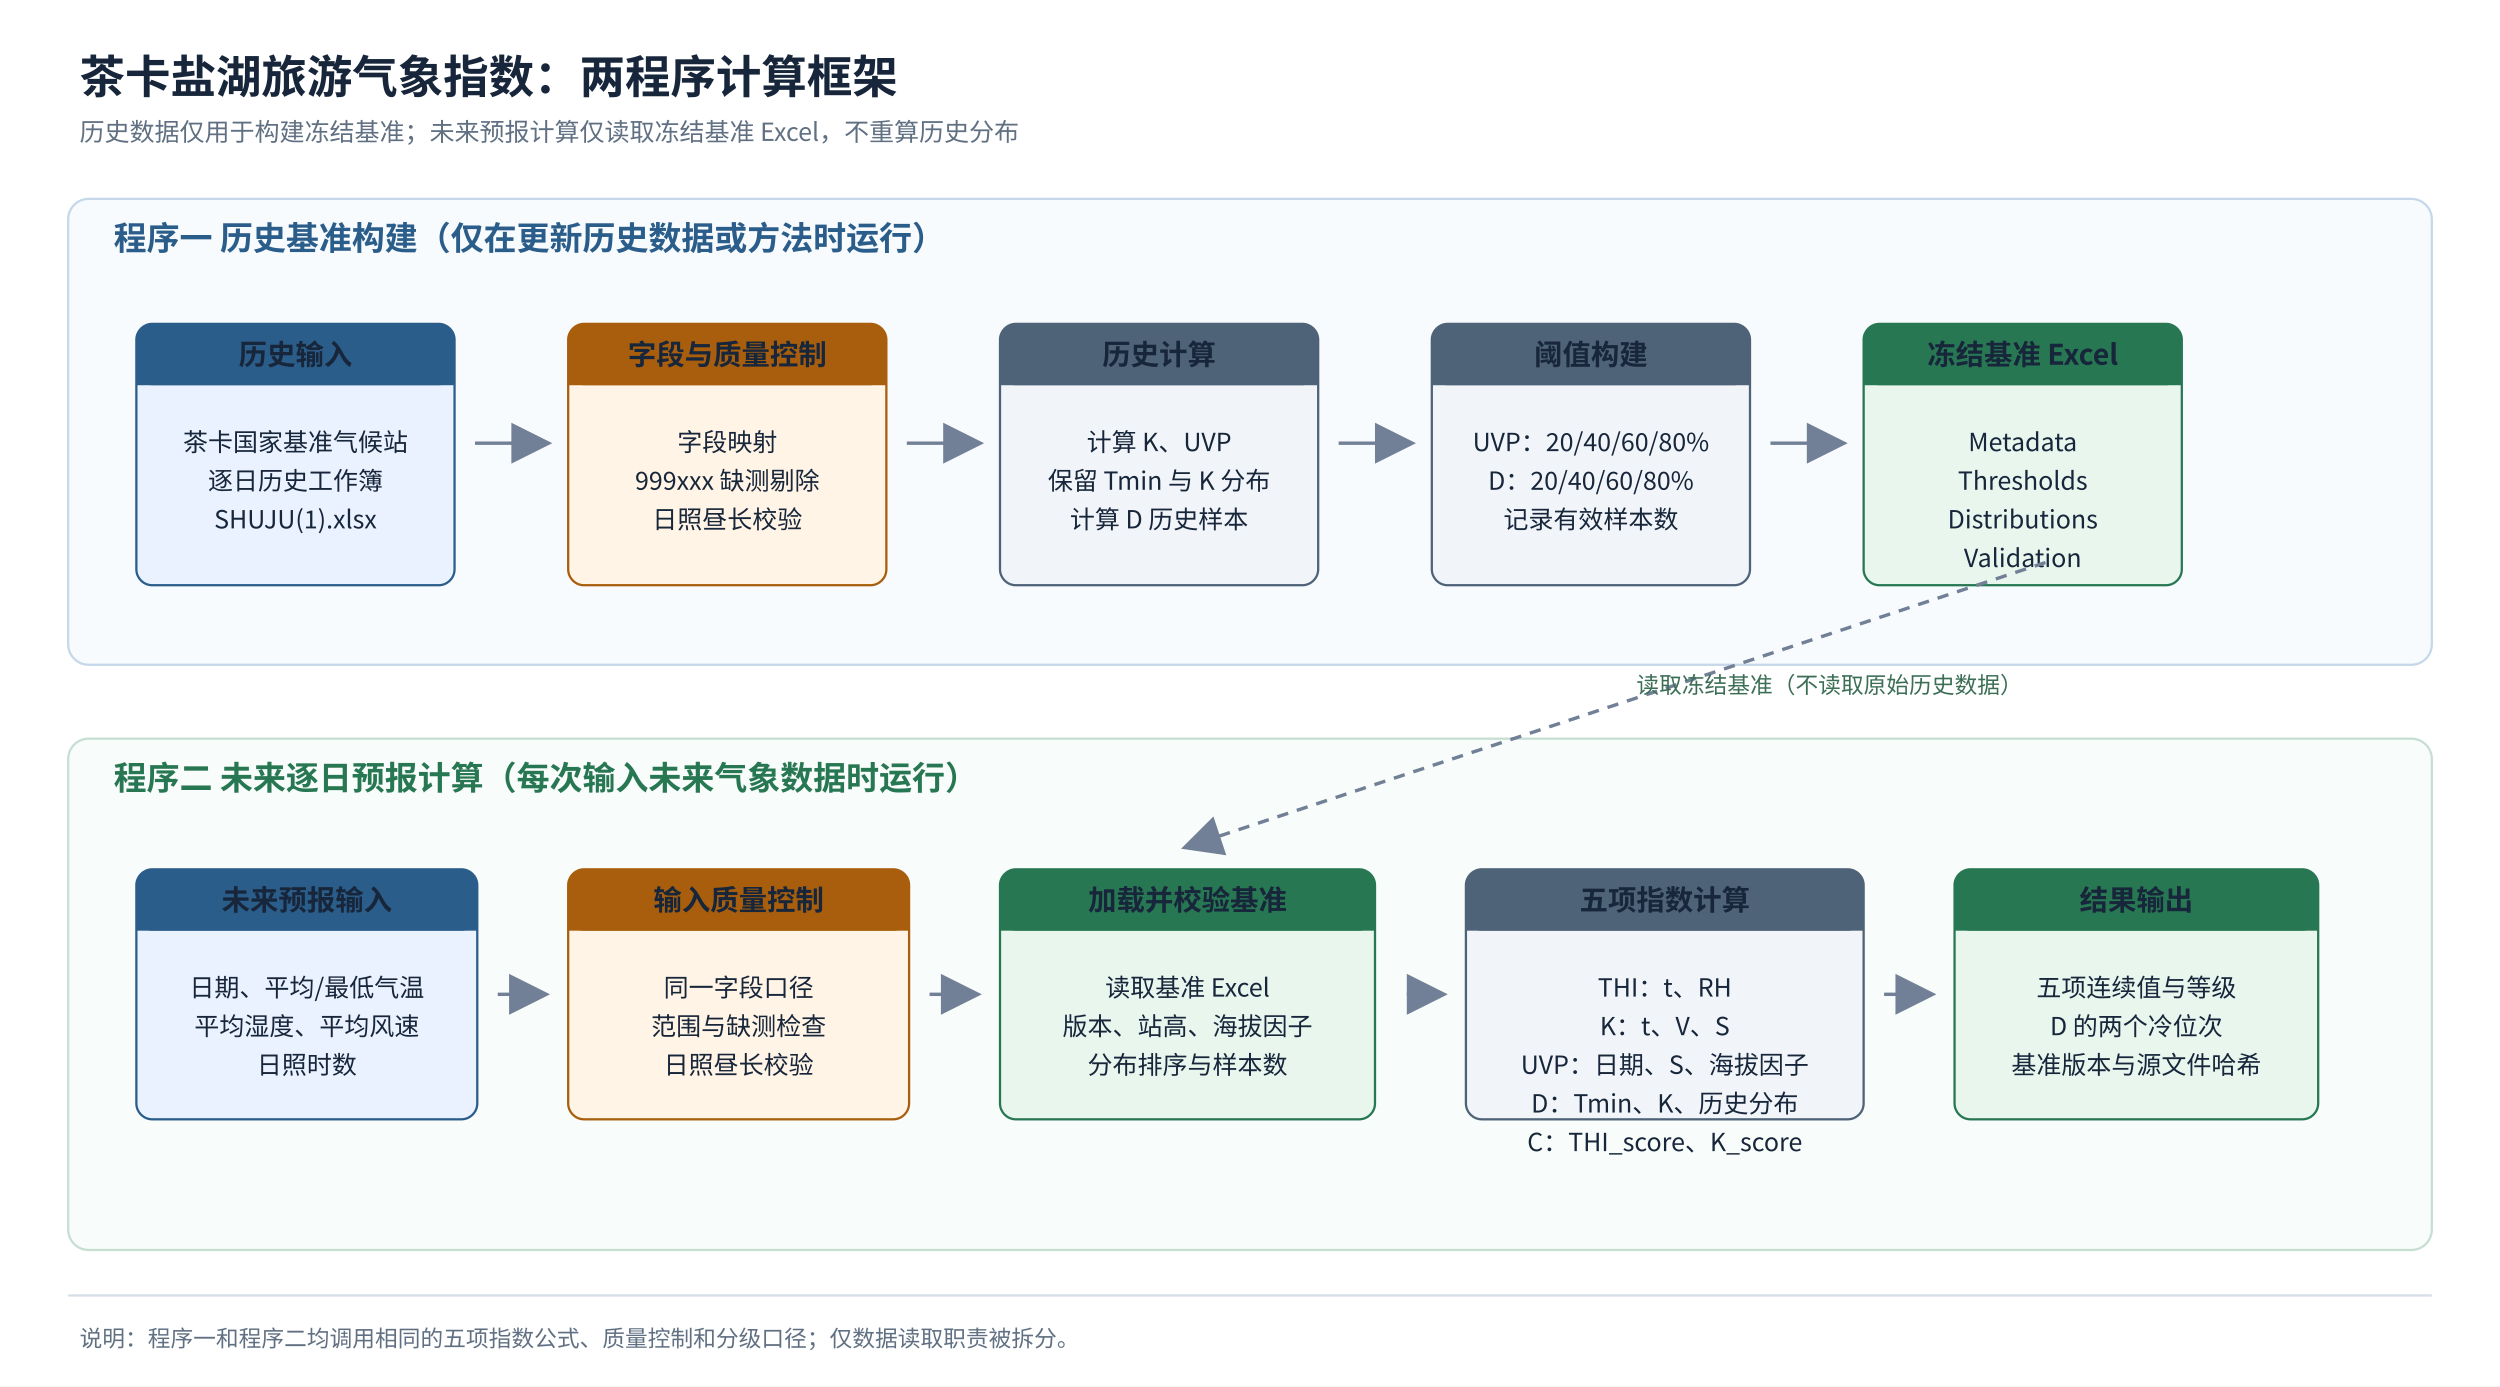
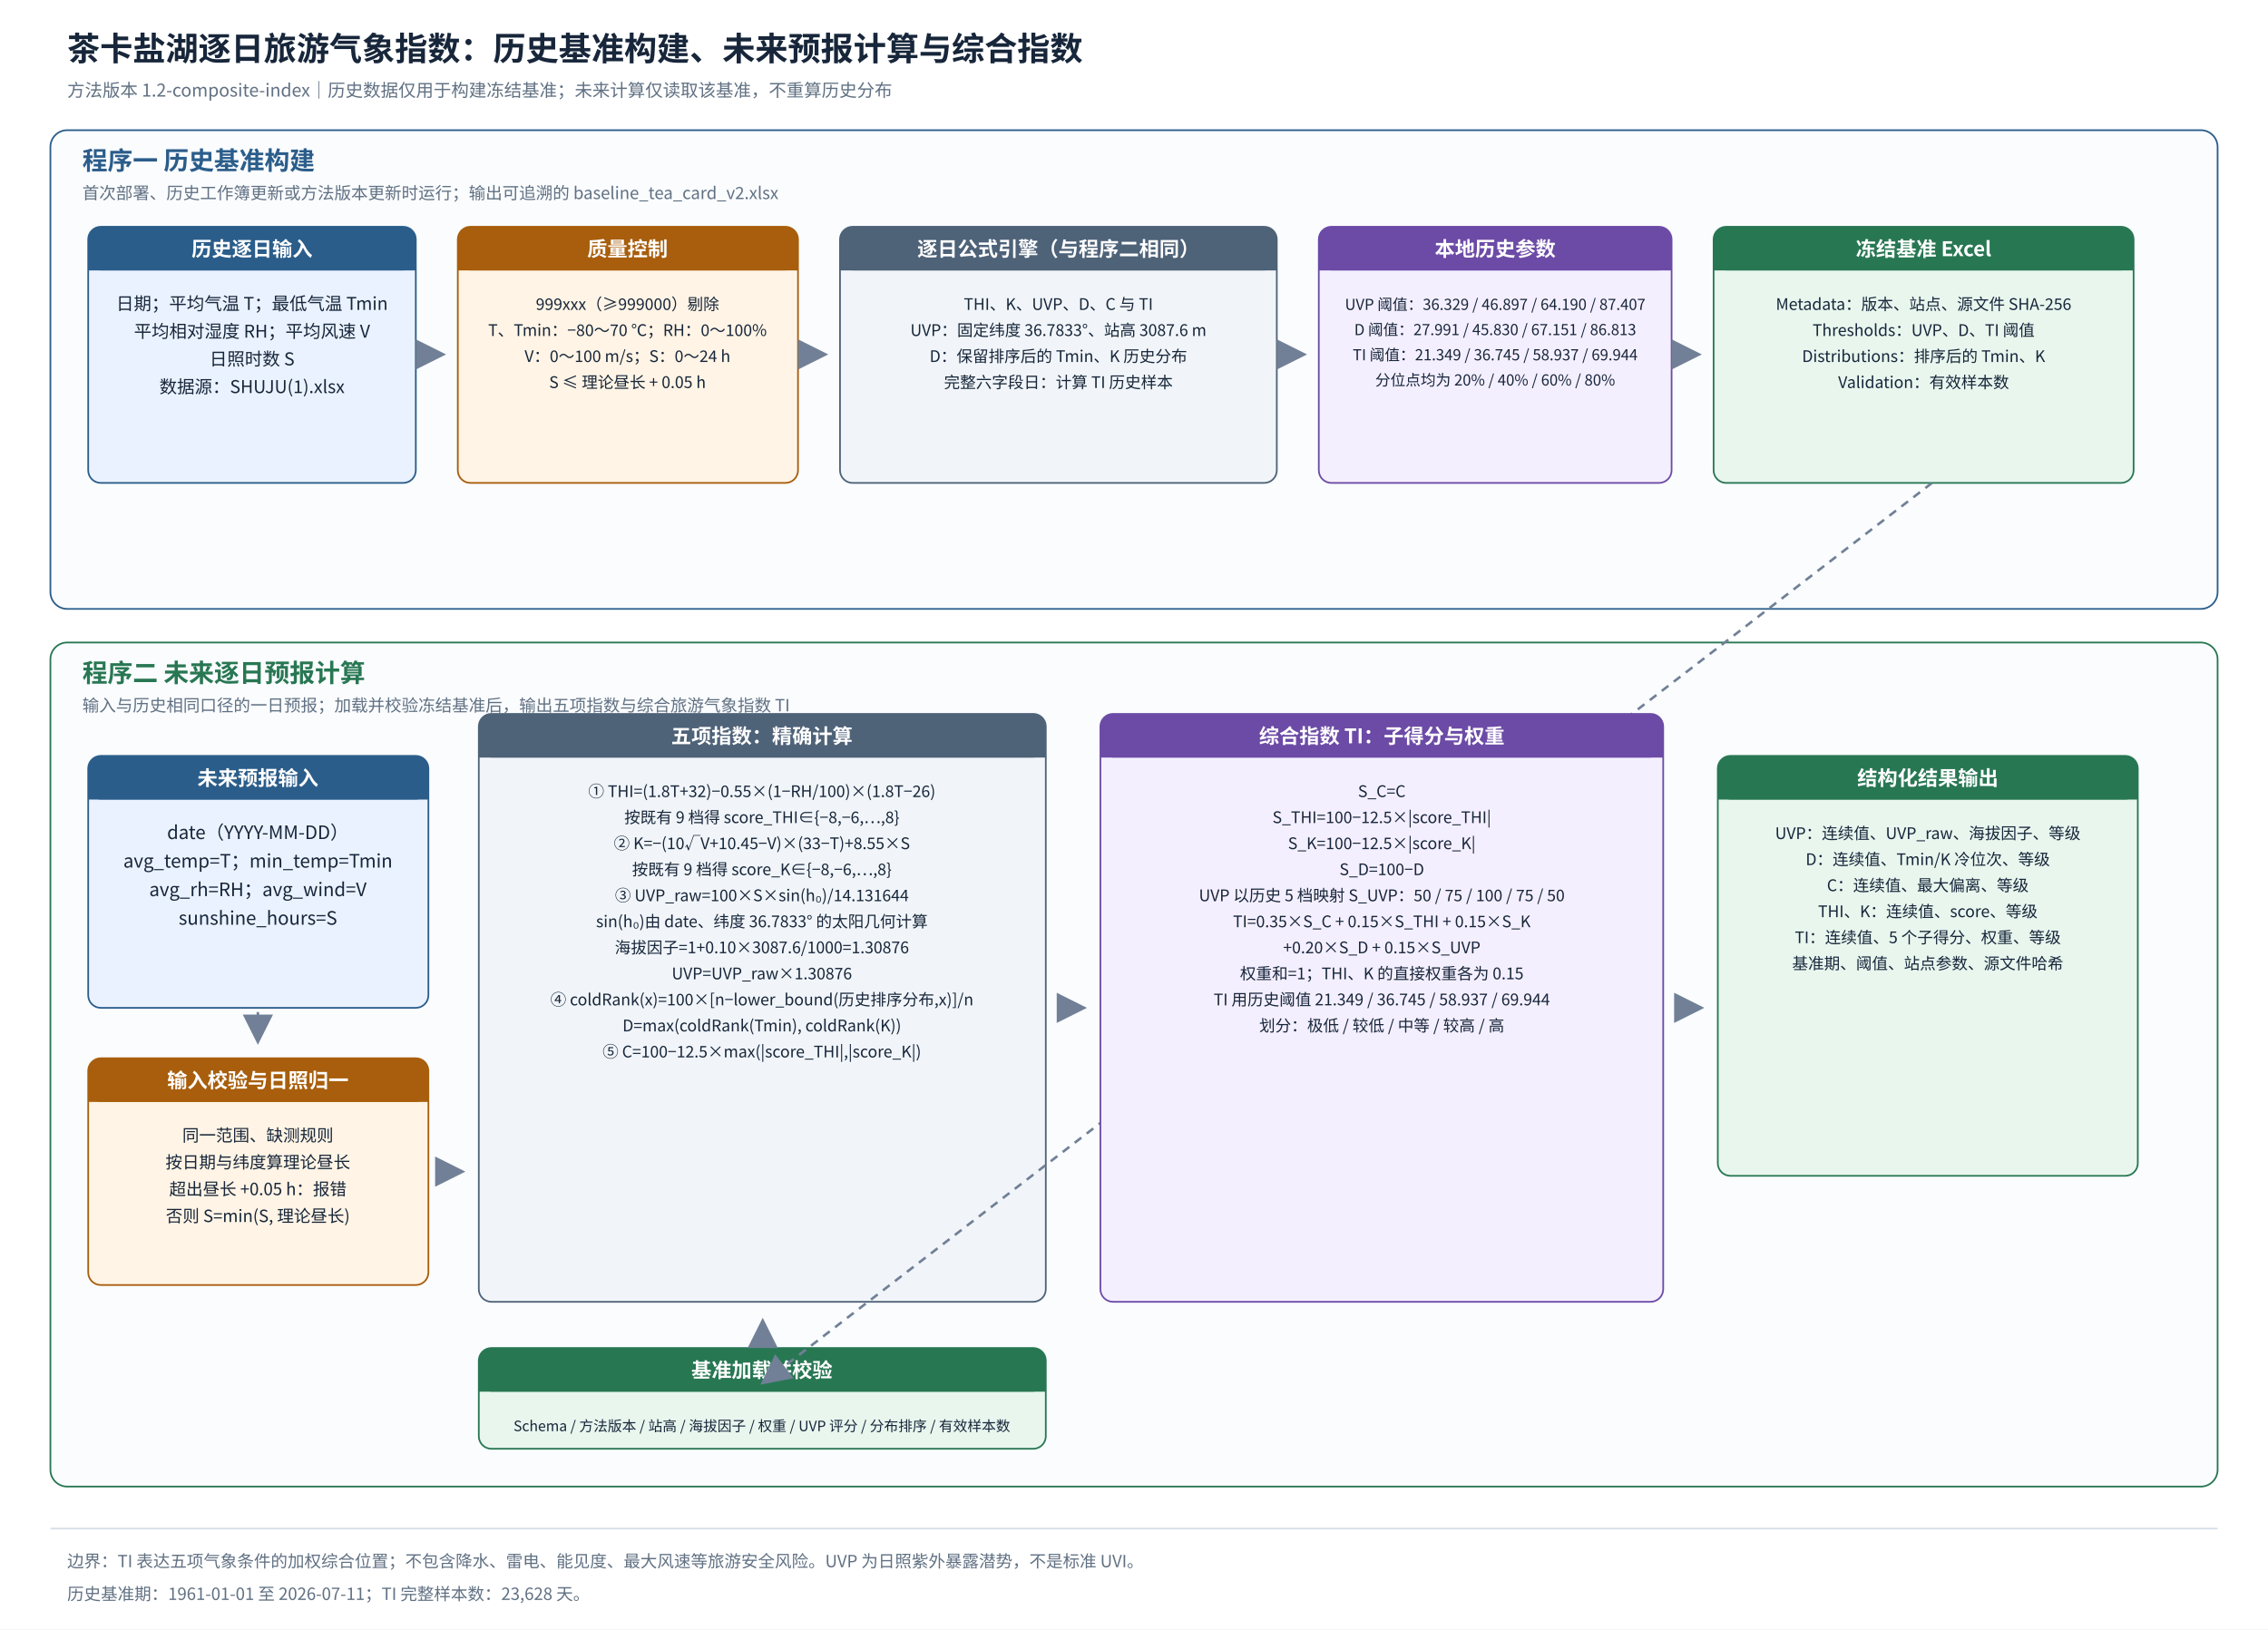
- <svg xmlns="http://www.w3.org/2000/svg" width="2200" height="1220" viewBox="0 0 2200 1220">
+ <svg xmlns="http://www.w3.org/2000/svg" width="2700" height="1940" viewBox="0 0 2700 1940">
  <defs>
    <marker id="arrow" markerWidth="12" markerHeight="12" refX="10" refY="6" orient="auto">
      <path d="M0,0 L12,6 L0,12 z" fill="#718096" />
    </marker>
  </defs>
-   <rect width="2200" height="1220" fill="#FFFFFF" />
-   <text x="70" y="82" font-family="Microsoft YaHei, Noto Sans CJK SC, Arial, sans-serif" font-size="40" font-weight="600" fill="#17263A">茶卡盐湖旅游气象指数：两程序计算框架</text>
-   <text x="70" y="124" font-family="Microsoft YaHei, Noto Sans CJK SC, Arial, sans-serif" font-size="22" fill="#607082">历史数据仅用于构建冻结基准；未来预报计算仅读取冻结基准 Excel，不重算历史分布</text>
-   <rect x="60" y="175" width="2080" height="410" rx="18" fill="#F8FBFE" stroke="#C5D7E8" stroke-width="2" />
-   <rect x="60" y="650" width="2080" height="450" rx="18" fill="#F8FCFA" stroke="#C7DED3" stroke-width="2" />
-   <text x="100" y="220" font-family="Microsoft YaHei, Noto Sans CJK SC, Arial, sans-serif" font-size="29" font-weight="600" fill="#2B5D8A">程序一  历史基准构建（仅在更新历史数据或方法时运行）</text>
-   <text x="100" y="695" font-family="Microsoft YaHei, Noto Sans CJK SC, Arial, sans-serif" font-size="29" font-weight="600" fill="#287753">程序二  未来逐日预报计算（每次输入未来气象数据时运行）</text>
-   <rect x="120" y="285" width="280" height="230" rx="14" fill="#EAF2FF" stroke="#2B5D8A" stroke-width="2" />
-   <rect x="120" y="285" width="280" height="54" rx="14" fill="#2B5D8A" />
-   <rect x="120" y="327" width="280" height="12" fill="#2B5D8A" />
-   <text x="260" y="321" text-anchor="middle" font-family="Microsoft YaHei, Noto Sans CJK SC, Arial, sans-serif" font-size="25" font-weight="600" fill="#17263A">历史输入</text>
-   <text x="260" y="397" text-anchor="middle" font-family="Microsoft YaHei, Noto Sans CJK SC, Arial, sans-serif" font-size="22" font-weight="400" fill="#17263A">茶卡国家基准气候站</text>
-   <text x="260" y="431" text-anchor="middle" font-family="Microsoft YaHei, Noto Sans CJK SC, Arial, sans-serif" font-size="22" font-weight="400" fill="#17263A">逐日历史工作簿</text>
-   <text x="260" y="465" text-anchor="middle" font-family="Microsoft YaHei, Noto Sans CJK SC, Arial, sans-serif" font-size="22" font-weight="400" fill="#17263A">SHUJU(1).xlsx</text>
-   <rect x="500" y="285" width="280" height="230" rx="14" fill="#FFF4E5" stroke="#A85E0C" stroke-width="2" />
-   <rect x="500" y="285" width="280" height="54" rx="14" fill="#A85E0C" />
-   <rect x="500" y="327" width="280" height="12" fill="#A85E0C" />
-   <text x="640" y="321" text-anchor="middle" font-family="Microsoft YaHei, Noto Sans CJK SC, Arial, sans-serif" font-size="25" font-weight="600" fill="#17263A">字段与质量控制</text>
-   <text x="640" y="397" text-anchor="middle" font-family="Microsoft YaHei, Noto Sans CJK SC, Arial, sans-serif" font-size="22" font-weight="400" fill="#17263A">字段映射</text>
-   <text x="640" y="431" text-anchor="middle" font-family="Microsoft YaHei, Noto Sans CJK SC, Arial, sans-serif" font-size="22" font-weight="400" fill="#17263A">999xxx 缺测剔除</text>
-   <text x="640" y="465" text-anchor="middle" font-family="Microsoft YaHei, Noto Sans CJK SC, Arial, sans-serif" font-size="22" font-weight="400" fill="#17263A">日照昼长校验</text>
-   <rect x="880" y="285" width="280" height="230" rx="14" fill="#F1F5F9" stroke="#4E6278" stroke-width="2" />
-   <rect x="880" y="285" width="280" height="54" rx="14" fill="#4E6278" />
-   <rect x="880" y="327" width="280" height="12" fill="#4E6278" />
-   <text x="1020" y="321" text-anchor="middle" font-family="Microsoft YaHei, Noto Sans CJK SC, Arial, sans-serif" font-size="25" font-weight="600" fill="#17263A">历史计算</text>
-   <text x="1020" y="397" text-anchor="middle" font-family="Microsoft YaHei, Noto Sans CJK SC, Arial, sans-serif" font-size="22" font-weight="400" fill="#17263A">计算 K、UVP</text>
-   <text x="1020" y="431" text-anchor="middle" font-family="Microsoft YaHei, Noto Sans CJK SC, Arial, sans-serif" font-size="22" font-weight="400" fill="#17263A">保留 Tmin 与 K 分布</text>
-   <text x="1020" y="465" text-anchor="middle" font-family="Microsoft YaHei, Noto Sans CJK SC, Arial, sans-serif" font-size="22" font-weight="400" fill="#17263A">计算 D 历史样本</text>
-   <rect x="1260" y="285" width="280" height="230" rx="14" fill="#F1F5F9" stroke="#4E6278" stroke-width="2" />
-   <rect x="1260" y="285" width="280" height="54" rx="14" fill="#4E6278" />
-   <rect x="1260" y="327" width="280" height="12" fill="#4E6278" />
-   <text x="1400" y="321" text-anchor="middle" font-family="Microsoft YaHei, Noto Sans CJK SC, Arial, sans-serif" font-size="25" font-weight="600" fill="#17263A">阈值构建</text>
-   <text x="1400" y="397" text-anchor="middle" font-family="Microsoft YaHei, Noto Sans CJK SC, Arial, sans-serif" font-size="22" font-weight="400" fill="#17263A">UVP：20/40/60/80%</text>
-   <text x="1400" y="431" text-anchor="middle" font-family="Microsoft YaHei, Noto Sans CJK SC, Arial, sans-serif" font-size="22" font-weight="400" fill="#17263A">D：20/40/60/80%</text>
-   <text x="1400" y="465" text-anchor="middle" font-family="Microsoft YaHei, Noto Sans CJK SC, Arial, sans-serif" font-size="22" font-weight="400" fill="#17263A">记录有效样本数</text>
-   <rect x="1640" y="285" width="280" height="230" rx="14" fill="#E8F6EE" stroke="#287753" stroke-width="2" />
-   <rect x="1640" y="285" width="280" height="54" rx="14" fill="#287753" />
-   <rect x="1640" y="327" width="280" height="12" fill="#287753" />
-   <text x="1780" y="321" text-anchor="middle" font-family="Microsoft YaHei, Noto Sans CJK SC, Arial, sans-serif" font-size="25" font-weight="600" fill="#17263A">冻结基准 Excel</text>
-   <text x="1780" y="397" text-anchor="middle" font-family="Microsoft YaHei, Noto Sans CJK SC, Arial, sans-serif" font-size="22" font-weight="400" fill="#17263A">Metadata</text>
-   <text x="1780" y="431" text-anchor="middle" font-family="Microsoft YaHei, Noto Sans CJK SC, Arial, sans-serif" font-size="22" font-weight="400" fill="#17263A">Thresholds</text>
-   <text x="1780" y="465" text-anchor="middle" font-family="Microsoft YaHei, Noto Sans CJK SC, Arial, sans-serif" font-size="22" font-weight="400" fill="#17263A">Distributions</text>
-   <text x="1780" y="499" text-anchor="middle" font-family="Microsoft YaHei, Noto Sans CJK SC, Arial, sans-serif" font-size="22" font-weight="400" fill="#17263A">Validation</text>
-   <line x1="418" y1="390" x2="480" y2="390" stroke="#718096" stroke-width="3" marker-end="url(#arrow)" />
-   <line x1="798" y1="390" x2="860" y2="390" stroke="#718096" stroke-width="3" marker-end="url(#arrow)" />
-   <line x1="1178" y1="390" x2="1240" y2="390" stroke="#718096" stroke-width="3" marker-end="url(#arrow)" />
-   <line x1="1558" y1="390" x2="1620" y2="390" stroke="#718096" stroke-width="3" marker-end="url(#arrow)" />
-   <rect x="120" y="765" width="300" height="220" rx="14" fill="#EAF2FF" stroke="#2B5D8A" stroke-width="2" />
-   <rect x="120" y="765" width="300" height="54" rx="14" fill="#2B5D8A" />
-   <rect x="120" y="807" width="300" height="12" fill="#2B5D8A" />
-   <text x="270" y="801" text-anchor="middle" font-family="Microsoft YaHei, Noto Sans CJK SC, Arial, sans-serif" font-size="25" font-weight="600" fill="#17263A">未来预报输入</text>
-   <text x="270" y="877" text-anchor="middle" font-family="Microsoft YaHei, Noto Sans CJK SC, Arial, sans-serif" font-size="22" font-weight="400" fill="#17263A">日期、平均/最低气温</text>
-   <text x="270" y="911" text-anchor="middle" font-family="Microsoft YaHei, Noto Sans CJK SC, Arial, sans-serif" font-size="22" font-weight="400" fill="#17263A">平均湿度、平均风速</text>
-   <text x="270" y="945" text-anchor="middle" font-family="Microsoft YaHei, Noto Sans CJK SC, Arial, sans-serif" font-size="22" font-weight="400" fill="#17263A">日照时数</text>
-   <rect x="500" y="765" width="300" height="220" rx="14" fill="#FFF4E5" stroke="#A85E0C" stroke-width="2" />
-   <rect x="500" y="765" width="300" height="54" rx="14" fill="#A85E0C" />
-   <rect x="500" y="807" width="300" height="12" fill="#A85E0C" />
-   <text x="650" y="801" text-anchor="middle" font-family="Microsoft YaHei, Noto Sans CJK SC, Arial, sans-serif" font-size="25" font-weight="600" fill="#17263A">输入质量控制</text>
-   <text x="650" y="877" text-anchor="middle" font-family="Microsoft YaHei, Noto Sans CJK SC, Arial, sans-serif" font-size="22" font-weight="400" fill="#17263A">同一字段口径</text>
-   <text x="650" y="911" text-anchor="middle" font-family="Microsoft YaHei, Noto Sans CJK SC, Arial, sans-serif" font-size="22" font-weight="400" fill="#17263A">范围与缺测检查</text>
-   <text x="650" y="945" text-anchor="middle" font-family="Microsoft YaHei, Noto Sans CJK SC, Arial, sans-serif" font-size="22" font-weight="400" fill="#17263A">日照昼长校验</text>
-   <rect x="880" y="765" width="330" height="220" rx="14" fill="#E8F6EE" stroke="#287753" stroke-width="2" />
-   <rect x="880" y="765" width="330" height="54" rx="14" fill="#287753" />
-   <rect x="880" y="807" width="330" height="12" fill="#287753" />
-   <text x="1045" y="801" text-anchor="middle" font-family="Microsoft YaHei, Noto Sans CJK SC, Arial, sans-serif" font-size="25" font-weight="600" fill="#17263A">加载并校验基准</text>
-   <text x="1045" y="877" text-anchor="middle" font-family="Microsoft YaHei, Noto Sans CJK SC, Arial, sans-serif" font-size="22" font-weight="400" fill="#17263A">读取基准 Excel</text>
-   <text x="1045" y="911" text-anchor="middle" font-family="Microsoft YaHei, Noto Sans CJK SC, Arial, sans-serif" font-size="22" font-weight="400" fill="#17263A">版本、站高、海拔因子</text>
-   <text x="1045" y="945" text-anchor="middle" font-family="Microsoft YaHei, Noto Sans CJK SC, Arial, sans-serif" font-size="22" font-weight="400" fill="#17263A">分布排序与样本数</text>
-   <rect x="1290" y="765" width="350" height="220" rx="14" fill="#F1F5F9" stroke="#4E6278" stroke-width="2" />
-   <rect x="1290" y="765" width="350" height="54" rx="14" fill="#4E6278" />
-   <rect x="1290" y="807" width="350" height="12" fill="#4E6278" />
-   <text x="1465" y="801" text-anchor="middle" font-family="Microsoft YaHei, Noto Sans CJK SC, Arial, sans-serif" font-size="25" font-weight="600" fill="#17263A">五项指数计算</text>
-   <text x="1465" y="877" text-anchor="middle" font-family="Microsoft YaHei, Noto Sans CJK SC, Arial, sans-serif" font-size="22" font-weight="400" fill="#17263A">THI：t、RH</text>
-   <text x="1465" y="911" text-anchor="middle" font-family="Microsoft YaHei, Noto Sans CJK SC, Arial, sans-serif" font-size="22" font-weight="400" fill="#17263A">K：t、V、S</text>
-   <text x="1465" y="945" text-anchor="middle" font-family="Microsoft YaHei, Noto Sans CJK SC, Arial, sans-serif" font-size="22" font-weight="400" fill="#17263A">UVP：日期、S、海拔因子</text>
-   <text x="1465" y="979" text-anchor="middle" font-family="Microsoft YaHei, Noto Sans CJK SC, Arial, sans-serif" font-size="22" font-weight="400" fill="#17263A">D：Tmin、K、历史分布</text>
-   <text x="1465" y="1013" text-anchor="middle" font-family="Microsoft YaHei, Noto Sans CJK SC, Arial, sans-serif" font-size="22" font-weight="400" fill="#17263A">C：THI_score、K_score</text>
-   <rect x="1720" y="765" width="320" height="220" rx="14" fill="#E8F6EE" stroke="#287753" stroke-width="2" />
-   <rect x="1720" y="765" width="320" height="54" rx="14" fill="#287753" />
-   <rect x="1720" y="807" width="320" height="12" fill="#287753" />
-   <text x="1880" y="801" text-anchor="middle" font-family="Microsoft YaHei, Noto Sans CJK SC, Arial, sans-serif" font-size="25" font-weight="600" fill="#17263A">结果输出</text>
-   <text x="1880" y="877" text-anchor="middle" font-family="Microsoft YaHei, Noto Sans CJK SC, Arial, sans-serif" font-size="22" font-weight="400" fill="#17263A">五项连续值与等级</text>
-   <text x="1880" y="911" text-anchor="middle" font-family="Microsoft YaHei, Noto Sans CJK SC, Arial, sans-serif" font-size="22" font-weight="400" fill="#17263A">D 的两个冷位次</text>
-   <text x="1880" y="945" text-anchor="middle" font-family="Microsoft YaHei, Noto Sans CJK SC, Arial, sans-serif" font-size="22" font-weight="400" fill="#17263A">基准版本与源文件哈希</text>
-   <line x1="438" y1="875" x2="478" y2="875" stroke="#718096" stroke-width="3" marker-end="url(#arrow)" />
-   <line x1="818" y1="875" x2="858" y2="875" stroke="#718096" stroke-width="3" marker-end="url(#arrow)" />
-   <line x1="1238" y1="875" x2="1268" y2="875" stroke="#718096" stroke-width="3" marker-end="url(#arrow)" />
-   <line x1="1658" y1="875" x2="1698" y2="875" stroke="#718096" stroke-width="3" marker-end="url(#arrow)" />
-   <line x1="1800" y1="495" x2="1045" y2="745" stroke="#718096" stroke-width="3" stroke-dasharray="10 8" marker-end="url(#arrow)" />
-   <text x="1440" y="610" font-family="Microsoft YaHei, Noto Sans CJK SC, Arial, sans-serif" font-size="20" fill="#3C6E55">读取冻结基准（不读取原始历史数据）</text>
-   <line x1="60" x2="2140" y1="1140" y2="1140" stroke="#D6DEE7" stroke-width="2" />
-   <text x="70" y="1185" font-family="Microsoft YaHei, Noto Sans CJK SC, Arial, sans-serif" font-size="20" fill="#607082">说明：程序一和程序二均调用相同的五项指数公式、质量控制和分级口径；仅数据读取职责被拆分。</text>
+   <rect width="2700" height="1940" fill="#FFFFFF" />
+   <text x="80" y="72" text-anchor="start" font-family="Microsoft YaHei, Noto Sans CJK SC, Arial, sans-serif" font-size="39" font-weight="600" fill="#17263A">茶卡盐湖逐日旅游气象指数：历史基准构建、未来预报计算与综合指数</text>
+   <text x="80" y="115" text-anchor="start" font-family="Microsoft YaHei, Noto Sans CJK SC, Arial, sans-serif" font-size="21" font-weight="400" fill="#607082">方法版本 1.2-composite-index｜历史数据仅用于构建冻结基准；未来计算仅读取该基准，不重算历史分布</text>
+   <rect x="60" y="155" width="2580" height="570" rx="20" fill="#FAFCFE" stroke="#2B5D8A" stroke-width="2" />
+   <text x="98" y="202" text-anchor="start" font-family="Microsoft YaHei, Noto Sans CJK SC, Arial, sans-serif" font-size="30" font-weight="600" fill="#2B5D8A">程序一  历史基准构建</text>
+   <text x="98" y="237" text-anchor="start" font-family="Microsoft YaHei, Noto Sans CJK SC, Arial, sans-serif" font-size="20" font-weight="400" fill="#607082">首次部署、历史工作簿更新或方法版本更新时运行；输出可追溯的 baseline_tea_card_v2.xlsx</text>
+   <rect x="105" y="270" width="390" height="305" rx="15" fill="#EAF2FF" stroke="#2B5D8A" stroke-width="2" />
+   <rect x="105" y="270" width="390" height="52" rx="15" fill="#2B5D8A" />
+   <rect x="105" y="310" width="390" height="12" fill="#2B5D8A" />
+   <text x="300" y="305" text-anchor="middle" font-family="Microsoft YaHei, Noto Sans CJK SC, Arial, sans-serif" font-size="24" font-weight="600" fill="#FFFFFF">历史逐日输入</text>
+   <text x="300" y="369" text-anchor="middle" font-family="Microsoft YaHei, Noto Sans CJK SC, Arial, sans-serif" font-size="21" font-weight="400" fill="#17263A">日期；平均气温 T；最低气温 Tmin</text>
+   <text x="300" y="402" text-anchor="middle" font-family="Microsoft YaHei, Noto Sans CJK SC, Arial, sans-serif" font-size="21" font-weight="400" fill="#17263A">平均相对湿度 RH；平均风速 V</text>
+   <text x="300" y="435" text-anchor="middle" font-family="Microsoft YaHei, Noto Sans CJK SC, Arial, sans-serif" font-size="21" font-weight="400" fill="#17263A">日照时数 S</text>
+   <text x="300" y="468" text-anchor="middle" font-family="Microsoft YaHei, Noto Sans CJK SC, Arial, sans-serif" font-size="21" font-weight="400" fill="#17263A">数据源：SHUJU(1).xlsx</text>
+   <rect x="545" y="270" width="405" height="305" rx="15" fill="#FFF4E5" stroke="#A85E0C" stroke-width="2" />
+   <rect x="545" y="270" width="405" height="52" rx="15" fill="#A85E0C" />
+   <rect x="545" y="310" width="405" height="12" fill="#A85E0C" />
+   <text x="747" y="305" text-anchor="middle" font-family="Microsoft YaHei, Noto Sans CJK SC, Arial, sans-serif" font-size="24" font-weight="600" fill="#FFFFFF">质量控制</text>
+   <text x="747" y="369" text-anchor="middle" font-family="Microsoft YaHei, Noto Sans CJK SC, Arial, sans-serif" font-size="19" font-weight="400" fill="#17263A">999xxx（≥999000）剔除</text>
+   <text x="747" y="400" text-anchor="middle" font-family="Microsoft YaHei, Noto Sans CJK SC, Arial, sans-serif" font-size="19" font-weight="400" fill="#17263A">T、Tmin：−80～70 ℃；RH：0～100%</text>
+   <text x="747" y="431" text-anchor="middle" font-family="Microsoft YaHei, Noto Sans CJK SC, Arial, sans-serif" font-size="19" font-weight="400" fill="#17263A">V：0～100 m/s；S：0～24 h</text>
+   <text x="747" y="462" text-anchor="middle" font-family="Microsoft YaHei, Noto Sans CJK SC, Arial, sans-serif" font-size="19" font-weight="400" fill="#17263A">S ≤ 理论昼长 + 0.05 h</text>
+   <rect x="1000" y="270" width="520" height="305" rx="15" fill="#F1F5F9" stroke="#4E6278" stroke-width="2" />
+   <rect x="1000" y="270" width="520" height="52" rx="15" fill="#4E6278" />
+   <rect x="1000" y="310" width="520" height="12" fill="#4E6278" />
+   <text x="1260" y="305" text-anchor="middle" font-family="Microsoft YaHei, Noto Sans CJK SC, Arial, sans-serif" font-size="24" font-weight="600" fill="#FFFFFF">逐日公式引擎（与程序二相同）</text>
+   <text x="1260" y="369" text-anchor="middle" font-family="Microsoft YaHei, Noto Sans CJK SC, Arial, sans-serif" font-size="19" font-weight="400" fill="#17263A">THI、K、UVP、D、C 与 TI</text>
+   <text x="1260" y="400" text-anchor="middle" font-family="Microsoft YaHei, Noto Sans CJK SC, Arial, sans-serif" font-size="19" font-weight="400" fill="#17263A">UVP：固定纬度 36.7833°、站高 3087.6 m</text>
+   <text x="1260" y="431" text-anchor="middle" font-family="Microsoft YaHei, Noto Sans CJK SC, Arial, sans-serif" font-size="19" font-weight="400" fill="#17263A">D：保留排序后的 Tmin、K 历史分布</text>
+   <text x="1260" y="462" text-anchor="middle" font-family="Microsoft YaHei, Noto Sans CJK SC, Arial, sans-serif" font-size="19" font-weight="400" fill="#17263A">完整六字段日：计算 TI 历史样本</text>
+   <rect x="1570" y="270" width="420" height="305" rx="15" fill="#F4EFFF" stroke="#6C4BA6" stroke-width="2" />
+   <rect x="1570" y="270" width="420" height="52" rx="15" fill="#6C4BA6" />
+   <rect x="1570" y="310" width="420" height="12" fill="#6C4BA6" />
+   <text x="1780" y="305" text-anchor="middle" font-family="Microsoft YaHei, Noto Sans CJK SC, Arial, sans-serif" font-size="24" font-weight="600" fill="#FFFFFF">本地历史参数</text>
+   <text x="1780" y="369" text-anchor="middle" font-family="Microsoft YaHei, Noto Sans CJK SC, Arial, sans-serif" font-size="18" font-weight="400" fill="#17263A">UVP 阈值：36.329 / 46.897 / 64.190 / 87.407</text>
+   <text x="1780" y="399" text-anchor="middle" font-family="Microsoft YaHei, Noto Sans CJK SC, Arial, sans-serif" font-size="18" font-weight="400" fill="#17263A">D 阈值：27.991 / 45.830 / 67.151 / 86.813</text>
+   <text x="1780" y="429" text-anchor="middle" font-family="Microsoft YaHei, Noto Sans CJK SC, Arial, sans-serif" font-size="18" font-weight="400" fill="#17263A">TI 阈值：21.349 / 36.745 / 58.937 / 69.944</text>
+   <text x="1780" y="459" text-anchor="middle" font-family="Microsoft YaHei, Noto Sans CJK SC, Arial, sans-serif" font-size="18" font-weight="400" fill="#17263A">分位点均为 20% / 40% / 60% / 80%</text>
+   <rect x="2040" y="270" width="500" height="305" rx="15" fill="#E8F6EE" stroke="#287753" stroke-width="2" />
+   <rect x="2040" y="270" width="500" height="52" rx="15" fill="#287753" />
+   <rect x="2040" y="310" width="500" height="12" fill="#287753" />
+   <text x="2290" y="305" text-anchor="middle" font-family="Microsoft YaHei, Noto Sans CJK SC, Arial, sans-serif" font-size="24" font-weight="600" fill="#FFFFFF">冻结基准 Excel</text>
+   <text x="2290" y="369" text-anchor="middle" font-family="Microsoft YaHei, Noto Sans CJK SC, Arial, sans-serif" font-size="19" font-weight="400" fill="#17263A">Metadata：版本、站点、源文件 SHA-256</text>
+   <text x="2290" y="400" text-anchor="middle" font-family="Microsoft YaHei, Noto Sans CJK SC, Arial, sans-serif" font-size="19" font-weight="400" fill="#17263A">Thresholds：UVP、D、TI 阈值</text>
+   <text x="2290" y="431" text-anchor="middle" font-family="Microsoft YaHei, Noto Sans CJK SC, Arial, sans-serif" font-size="19" font-weight="400" fill="#17263A">Distributions：排序后的 Tmin、K</text>
+   <text x="2290" y="462" text-anchor="middle" font-family="Microsoft YaHei, Noto Sans CJK SC, Arial, sans-serif" font-size="19" font-weight="400" fill="#17263A">Validation：有效样本数</text>
+   <line x1="513" y1="422" x2="525" y2="422" stroke="#718096" stroke-width="3" marker-end="url(#arrow)" />
+   <line x1="968" y1="422" x2="980" y2="422" stroke="#718096" stroke-width="3" marker-end="url(#arrow)" />
+   <line x1="1538" y1="422" x2="1550" y2="422" stroke="#718096" stroke-width="3" marker-end="url(#arrow)" />
+   <line x1="2008" y1="422" x2="2020" y2="422" stroke="#718096" stroke-width="3" marker-end="url(#arrow)" />
+   <rect x="60" y="765" width="2580" height="1005" rx="20" fill="#FAFCFE" stroke="#287753" stroke-width="2" />
+   <text x="98" y="812" text-anchor="start" font-family="Microsoft YaHei, Noto Sans CJK SC, Arial, sans-serif" font-size="30" font-weight="600" fill="#287753">程序二  未来逐日预报计算</text>
+   <text x="98" y="847" text-anchor="start" font-family="Microsoft YaHei, Noto Sans CJK SC, Arial, sans-serif" font-size="20" font-weight="400" fill="#607082">输入与历史相同口径的一日预报；加载并校验冻结基准后，输出五项指数与综合旅游气象指数 TI</text>
+   <rect x="105" y="900" width="405" height="300" rx="15" fill="#EAF2FF" stroke="#2B5D8A" stroke-width="2" />
+   <rect x="105" y="900" width="405" height="52" rx="15" fill="#2B5D8A" />
+   <rect x="105" y="940" width="405" height="12" fill="#2B5D8A" />
+   <text x="307" y="935" text-anchor="middle" font-family="Microsoft YaHei, Noto Sans CJK SC, Arial, sans-serif" font-size="24" font-weight="600" fill="#FFFFFF">未来预报输入</text>
+   <text x="307" y="999" text-anchor="middle" font-family="Microsoft YaHei, Noto Sans CJK SC, Arial, sans-serif" font-size="22" font-weight="400" fill="#17263A">date（YYYY-MM-DD）</text>
+   <text x="307" y="1033" text-anchor="middle" font-family="Microsoft YaHei, Noto Sans CJK SC, Arial, sans-serif" font-size="22" font-weight="400" fill="#17263A">avg_temp=T；min_temp=Tmin</text>
+   <text x="307" y="1067" text-anchor="middle" font-family="Microsoft YaHei, Noto Sans CJK SC, Arial, sans-serif" font-size="22" font-weight="400" fill="#17263A">avg_rh=RH；avg_wind=V</text>
+   <text x="307" y="1101" text-anchor="middle" font-family="Microsoft YaHei, Noto Sans CJK SC, Arial, sans-serif" font-size="22" font-weight="400" fill="#17263A">sunshine_hours=S</text>
+   <rect x="105" y="1260" width="405" height="270" rx="15" fill="#FFF4E5" stroke="#A85E0C" stroke-width="2" />
+   <rect x="105" y="1260" width="405" height="52" rx="15" fill="#A85E0C" />
+   <rect x="105" y="1300" width="405" height="12" fill="#A85E0C" />
+   <text x="307" y="1295" text-anchor="middle" font-family="Microsoft YaHei, Noto Sans CJK SC, Arial, sans-serif" font-size="24" font-weight="600" fill="#FFFFFF">输入校验与日照归一</text>
+   <text x="307" y="1359" text-anchor="middle" font-family="Microsoft YaHei, Noto Sans CJK SC, Arial, sans-serif" font-size="20" font-weight="400" fill="#17263A">同一范围、缺测规则</text>
+   <text x="307" y="1391" text-anchor="middle" font-family="Microsoft YaHei, Noto Sans CJK SC, Arial, sans-serif" font-size="20" font-weight="400" fill="#17263A">按日期与纬度算理论昼长</text>
+   <text x="307" y="1423" text-anchor="middle" font-family="Microsoft YaHei, Noto Sans CJK SC, Arial, sans-serif" font-size="20" font-weight="400" fill="#17263A">超出昼长 +0.05 h：报错</text>
+   <text x="307" y="1455" text-anchor="middle" font-family="Microsoft YaHei, Noto Sans CJK SC, Arial, sans-serif" font-size="20" font-weight="400" fill="#17263A">否则 S=min(S, 理论昼长)</text>
+   <line x1="307" y1="1205" x2="307" y2="1238" stroke="#718096" stroke-width="3" marker-end="url(#arrow)" />
+   <line x1="530" y1="1395" x2="548" y2="1395" stroke="#718096" stroke-width="3" marker-end="url(#arrow)" />
+   <rect x="570" y="850" width="675" height="700" rx="15" fill="#F1F5F9" stroke="#4E6278" stroke-width="2" />
+   <rect x="570" y="850" width="675" height="52" rx="15" fill="#4E6278" />
+   <rect x="570" y="890" width="675" height="12" fill="#4E6278" />
+   <text x="907" y="885" text-anchor="middle" font-family="Microsoft YaHei, Noto Sans CJK SC, Arial, sans-serif" font-size="24" font-weight="600" fill="#FFFFFF">五项指数：精确计算</text>
+   <text x="907" y="949" text-anchor="middle" font-family="Microsoft YaHei, Noto Sans CJK SC, Arial, sans-serif" font-size="19" font-weight="400" fill="#17263A">① THI=(1.8T+32)−0.55×(1−RH/100)×(1.8T−26)</text>
+   <text x="907" y="980" text-anchor="middle" font-family="Microsoft YaHei, Noto Sans CJK SC, Arial, sans-serif" font-size="19" font-weight="400" fill="#17263A">   按既有 9 档得 score_THI∈{−8,−6,…,8}</text>
+   <text x="907" y="1011" text-anchor="middle" font-family="Microsoft YaHei, Noto Sans CJK SC, Arial, sans-serif" font-size="19" font-weight="400" fill="#17263A">② K=−(10√V+10.45−V)×(33−T)+8.55×S</text>
+   <text x="907" y="1042" text-anchor="middle" font-family="Microsoft YaHei, Noto Sans CJK SC, Arial, sans-serif" font-size="19" font-weight="400" fill="#17263A">   按既有 9 档得 score_K∈{−8,−6,…,8}</text>
+   <text x="907" y="1073" text-anchor="middle" font-family="Microsoft YaHei, Noto Sans CJK SC, Arial, sans-serif" font-size="19" font-weight="400" fill="#17263A">③ UVP_raw=100×S×sin(h₀)/14.131644</text>
+   <text x="907" y="1104" text-anchor="middle" font-family="Microsoft YaHei, Noto Sans CJK SC, Arial, sans-serif" font-size="19" font-weight="400" fill="#17263A">   sin(h₀)由 date、纬度 36.7833° 的太阳几何计算</text>
+   <text x="907" y="1135" text-anchor="middle" font-family="Microsoft YaHei, Noto Sans CJK SC, Arial, sans-serif" font-size="19" font-weight="400" fill="#17263A">   海拔因子=1+0.10×3087.6/1000=1.30876</text>
+   <text x="907" y="1166" text-anchor="middle" font-family="Microsoft YaHei, Noto Sans CJK SC, Arial, sans-serif" font-size="19" font-weight="400" fill="#17263A">   UVP=UVP_raw×1.30876</text>
+   <text x="907" y="1197" text-anchor="middle" font-family="Microsoft YaHei, Noto Sans CJK SC, Arial, sans-serif" font-size="19" font-weight="400" fill="#17263A">④ coldRank(x)=100×[n−lower_bound(历史排序分布,x)]/n</text>
+   <text x="907" y="1228" text-anchor="middle" font-family="Microsoft YaHei, Noto Sans CJK SC, Arial, sans-serif" font-size="19" font-weight="400" fill="#17263A">   D=max(coldRank(Tmin), coldRank(K))</text>
+   <text x="907" y="1259" text-anchor="middle" font-family="Microsoft YaHei, Noto Sans CJK SC, Arial, sans-serif" font-size="19" font-weight="400" fill="#17263A">⑤ C=100−12.5×max(|score_THI|,|score_K|)</text>
+   <rect x="570" y="1605" width="675" height="120" rx="15" fill="#E8F6EE" stroke="#287753" stroke-width="2" />
+   <rect x="570" y="1605" width="675" height="52" rx="15" fill="#287753" />
+   <rect x="570" y="1645" width="675" height="12" fill="#287753" />
+   <text x="907" y="1640" text-anchor="middle" font-family="Microsoft YaHei, Noto Sans CJK SC, Arial, sans-serif" font-size="24" font-weight="600" fill="#FFFFFF">基准加载并校验</text>
+   <text x="907" y="1704" text-anchor="middle" font-family="Microsoft YaHei, Noto Sans CJK SC, Arial, sans-serif" font-size="17" font-weight="400" fill="#17263A">Schema / 方法版本 / 站高 / 海拔因子 / 权重 / UVP 评分 / 分布排序 / 有效样本数</text>
+   <line x1="2300" y1="575" x2="910" y2="1645" stroke="#718096" stroke-width="3" stroke-dasharray="10 8" marker-end="url(#arrow)" />
+   <line x1="908" y1="1600" x2="908" y2="1575" stroke="#718096" stroke-width="3" marker-end="url(#arrow)" />
+   <text x="1580" y="1500" text-anchor="middle" font-family="Microsoft YaHei, Noto Sans CJK SC, Arial, sans-serif" font-size="19" font-weight="400" fill="#3C6E55">程序二读取冻结基准；不读取原始历史工作簿</text>
+   <rect x="1310" y="850" width="670" height="700" rx="15" fill="#F4EFFF" stroke="#6C4BA6" stroke-width="2" />
+   <rect x="1310" y="850" width="670" height="52" rx="15" fill="#6C4BA6" />
+   <rect x="1310" y="890" width="670" height="12" fill="#6C4BA6" />
+   <text x="1645" y="885" text-anchor="middle" font-family="Microsoft YaHei, Noto Sans CJK SC, Arial, sans-serif" font-size="24" font-weight="600" fill="#FFFFFF">综合指数 TI：子得分与权重</text>
+   <text x="1645" y="949" text-anchor="middle" font-family="Microsoft YaHei, Noto Sans CJK SC, Arial, sans-serif" font-size="19" font-weight="400" fill="#17263A">S_C=C</text>
+   <text x="1645" y="980" text-anchor="middle" font-family="Microsoft YaHei, Noto Sans CJK SC, Arial, sans-serif" font-size="19" font-weight="400" fill="#17263A">S_THI=100−12.5×|score_THI|</text>
+   <text x="1645" y="1011" text-anchor="middle" font-family="Microsoft YaHei, Noto Sans CJK SC, Arial, sans-serif" font-size="19" font-weight="400" fill="#17263A">S_K=100−12.5×|score_K|</text>
+   <text x="1645" y="1042" text-anchor="middle" font-family="Microsoft YaHei, Noto Sans CJK SC, Arial, sans-serif" font-size="19" font-weight="400" fill="#17263A">S_D=100−D</text>
+   <text x="1645" y="1073" text-anchor="middle" font-family="Microsoft YaHei, Noto Sans CJK SC, Arial, sans-serif" font-size="19" font-weight="400" fill="#17263A">UVP 以历史 5 档映射 S_UVP：50 / 75 / 100 / 75 / 50</text>
+   <text x="1645" y="1104" text-anchor="middle" font-family="Microsoft YaHei, Noto Sans CJK SC, Arial, sans-serif" font-size="19" font-weight="400" fill="#17263A">TI=0.35×S_C + 0.15×S_THI + 0.15×S_K</text>
+   <text x="1645" y="1135" text-anchor="middle" font-family="Microsoft YaHei, Noto Sans CJK SC, Arial, sans-serif" font-size="19" font-weight="400" fill="#17263A">   +0.20×S_D + 0.15×S_UVP</text>
+   <text x="1645" y="1166" text-anchor="middle" font-family="Microsoft YaHei, Noto Sans CJK SC, Arial, sans-serif" font-size="19" font-weight="400" fill="#17263A">权重和=1；THI、K 的直接权重各为 0.15</text>
+   <text x="1645" y="1197" text-anchor="middle" font-family="Microsoft YaHei, Noto Sans CJK SC, Arial, sans-serif" font-size="19" font-weight="400" fill="#17263A">TI 用历史阈值 21.349 / 36.745 / 58.937 / 69.944</text>
+   <text x="1645" y="1228" text-anchor="middle" font-family="Microsoft YaHei, Noto Sans CJK SC, Arial, sans-serif" font-size="19" font-weight="400" fill="#17263A">划分：极低 / 较低 / 中等 / 较高 / 高</text>
+   <line x1="1268" y1="1200" x2="1288" y2="1200" stroke="#718096" stroke-width="3" marker-end="url(#arrow)" />
+   <rect x="2045" y="900" width="500" height="500" rx="15" fill="#E8F6EE" stroke="#287753" stroke-width="2" />
+   <rect x="2045" y="900" width="500" height="52" rx="15" fill="#287753" />
+   <rect x="2045" y="940" width="500" height="12" fill="#287753" />
+   <text x="2295" y="935" text-anchor="middle" font-family="Microsoft YaHei, Noto Sans CJK SC, Arial, sans-serif" font-size="24" font-weight="600" fill="#FFFFFF">结构化结果输出</text>
+   <text x="2295" y="999" text-anchor="middle" font-family="Microsoft YaHei, Noto Sans CJK SC, Arial, sans-serif" font-size="19" font-weight="400" fill="#17263A">UVP：连续值、UVP_raw、海拔因子、等级</text>
+   <text x="2295" y="1030" text-anchor="middle" font-family="Microsoft YaHei, Noto Sans CJK SC, Arial, sans-serif" font-size="19" font-weight="400" fill="#17263A">D：连续值、Tmin/K 冷位次、等级</text>
+   <text x="2295" y="1061" text-anchor="middle" font-family="Microsoft YaHei, Noto Sans CJK SC, Arial, sans-serif" font-size="19" font-weight="400" fill="#17263A">C：连续值、最大偏离、等级</text>
+   <text x="2295" y="1092" text-anchor="middle" font-family="Microsoft YaHei, Noto Sans CJK SC, Arial, sans-serif" font-size="19" font-weight="400" fill="#17263A">THI、K：连续值、score、等级</text>
+   <text x="2295" y="1123" text-anchor="middle" font-family="Microsoft YaHei, Noto Sans CJK SC, Arial, sans-serif" font-size="19" font-weight="400" fill="#17263A">TI：连续值、5 个子得分、权重、等级</text>
+   <text x="2295" y="1154" text-anchor="middle" font-family="Microsoft YaHei, Noto Sans CJK SC, Arial, sans-serif" font-size="19" font-weight="400" fill="#17263A">基准期、阈值、站点参数、源文件哈希</text>
+   <line x1="2005" y1="1200" x2="2023" y2="1200" stroke="#718096" stroke-width="3" marker-end="url(#arrow)" />
+   <line x1="60" x2="2640" y1="1820" y2="1820" stroke="#D6DEE7" stroke-width="2" />
+   <text x="80" y="1866" text-anchor="start" font-family="Microsoft YaHei, Noto Sans CJK SC, Arial, sans-serif" font-size="20" font-weight="400" fill="#607082">边界：TI 表达五项气象条件的加权综合位置；不包含降水、雷电、能见度、最大风速等旅游安全风险。UVP 为日照紫外暴露潜势，不是标准 UVI。</text>
+   <text x="80" y="1905" text-anchor="start" font-family="Microsoft YaHei, Noto Sans CJK SC, Arial, sans-serif" font-size="20" font-weight="400" fill="#607082">历史基准期：1961-01-01 至 2026-07-11；TI 完整样本数：23,628 天。</text>
</svg>
